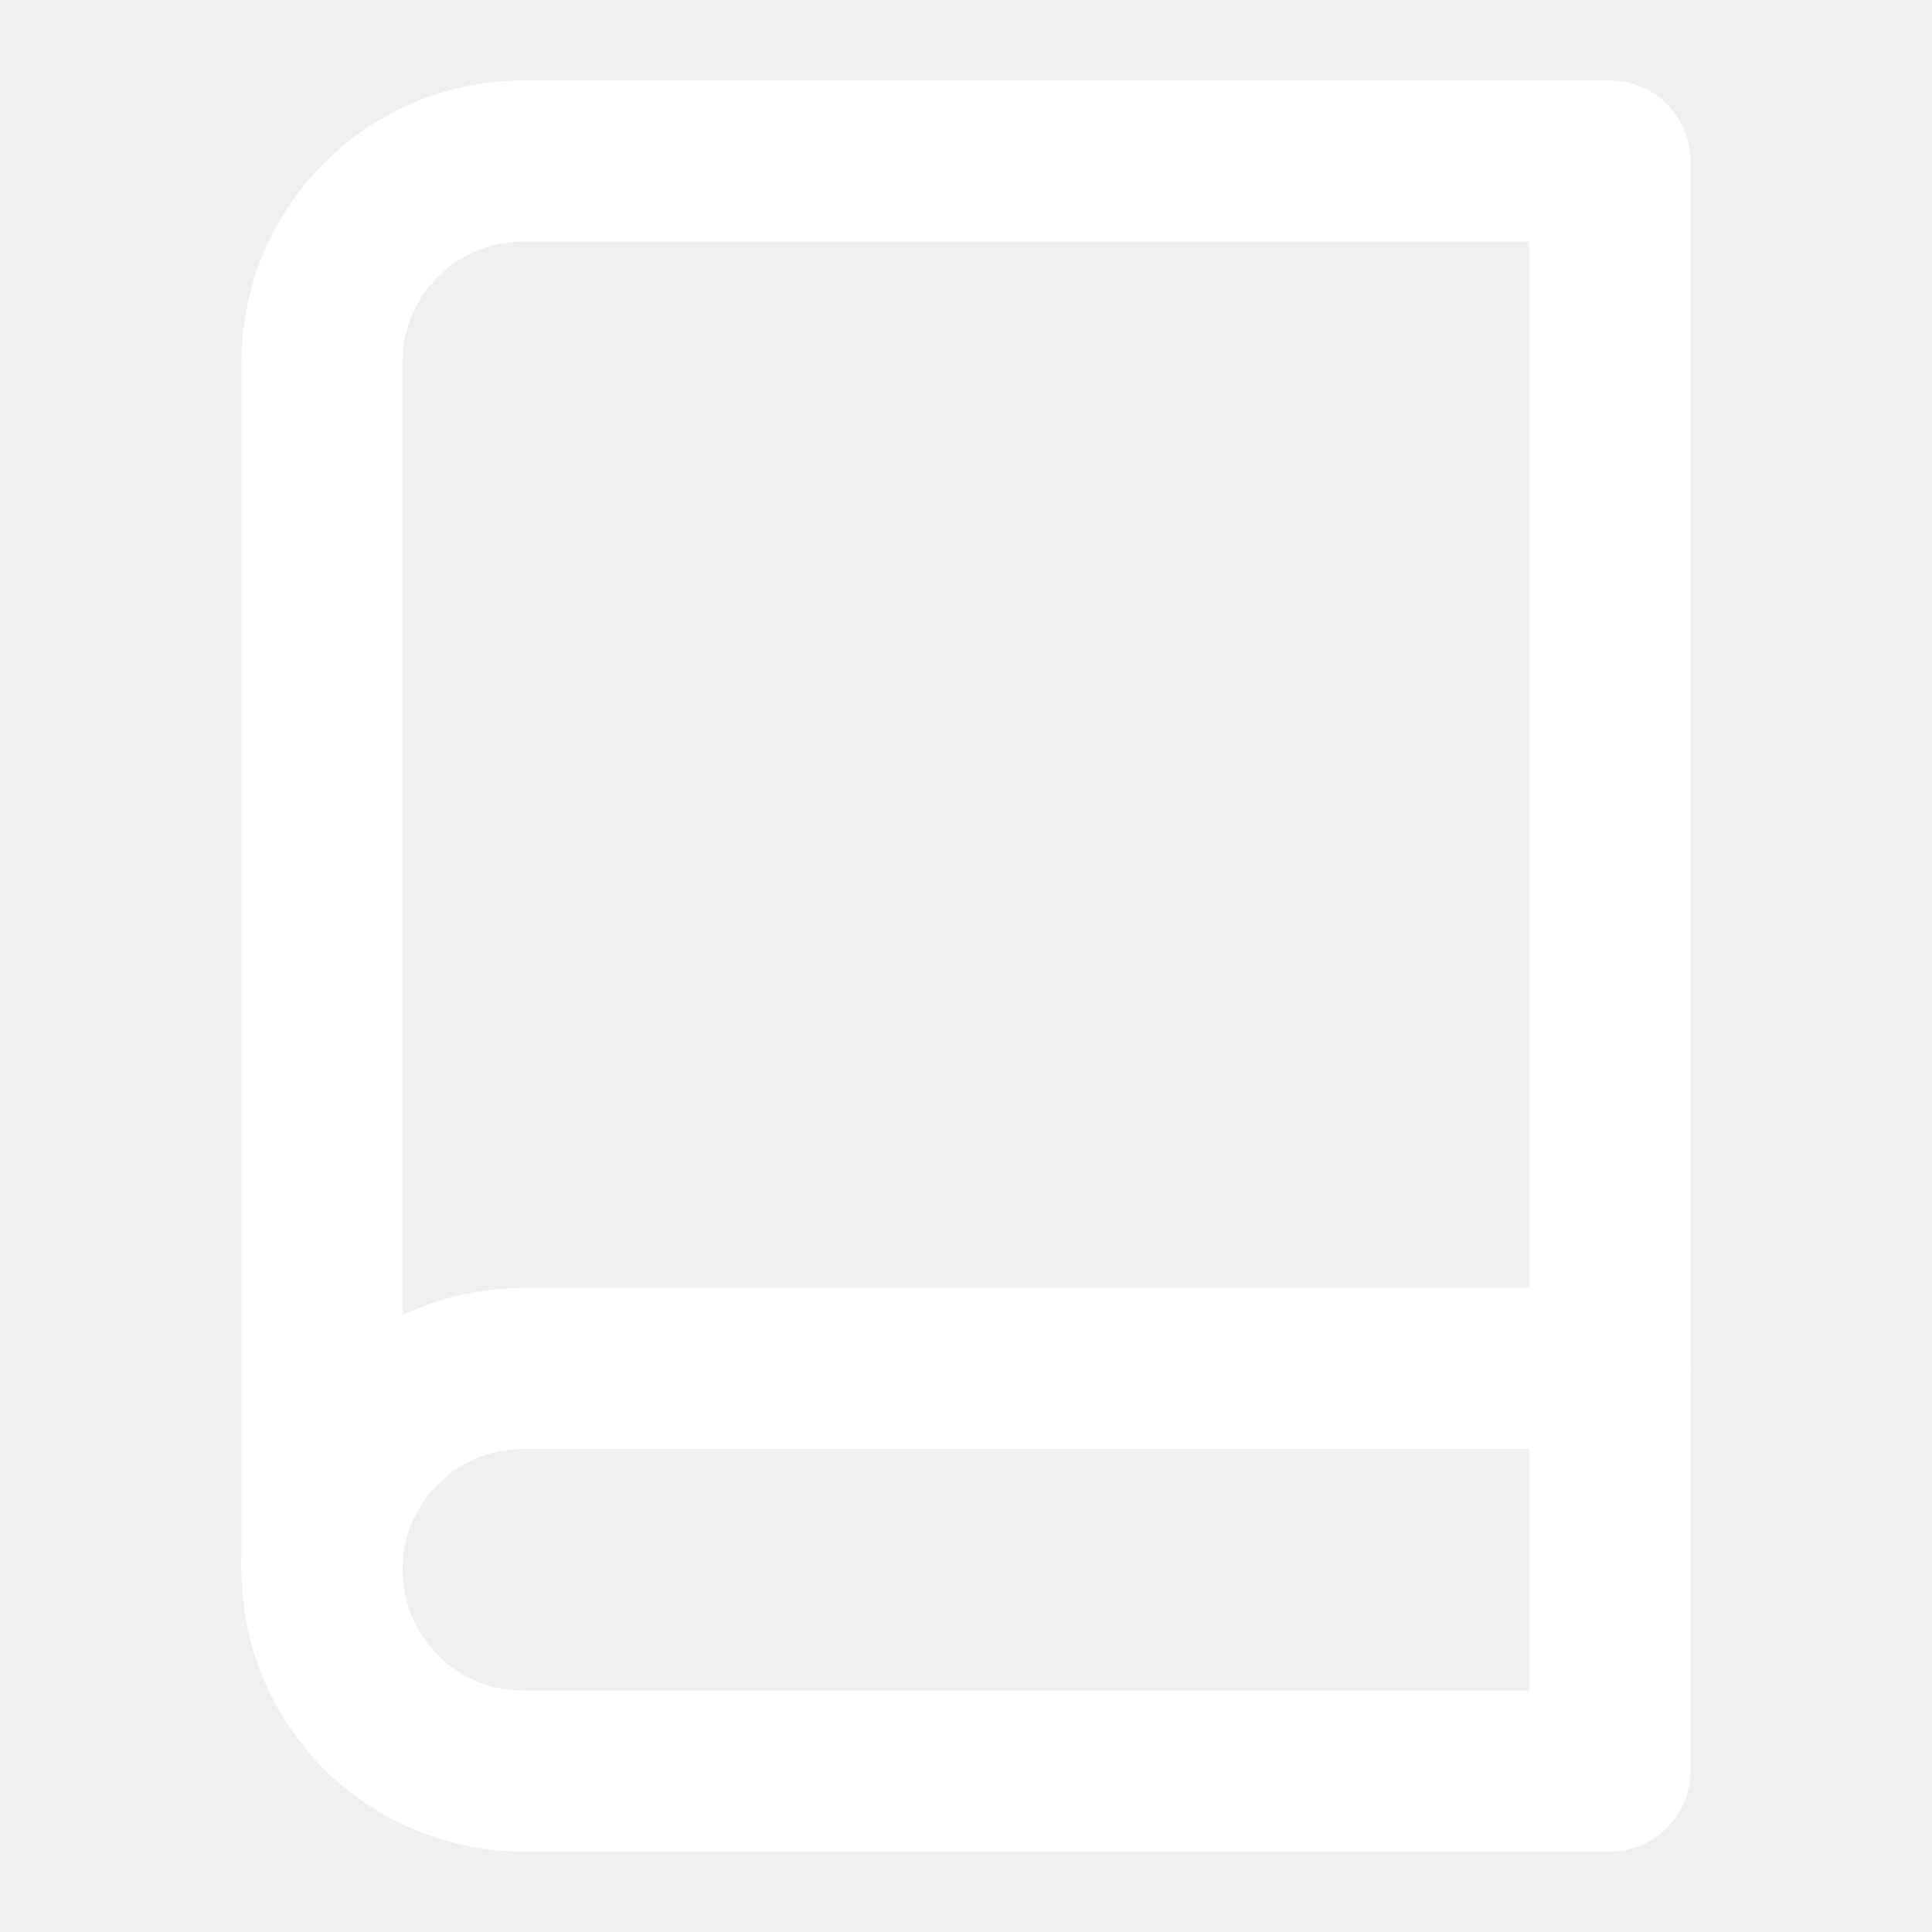
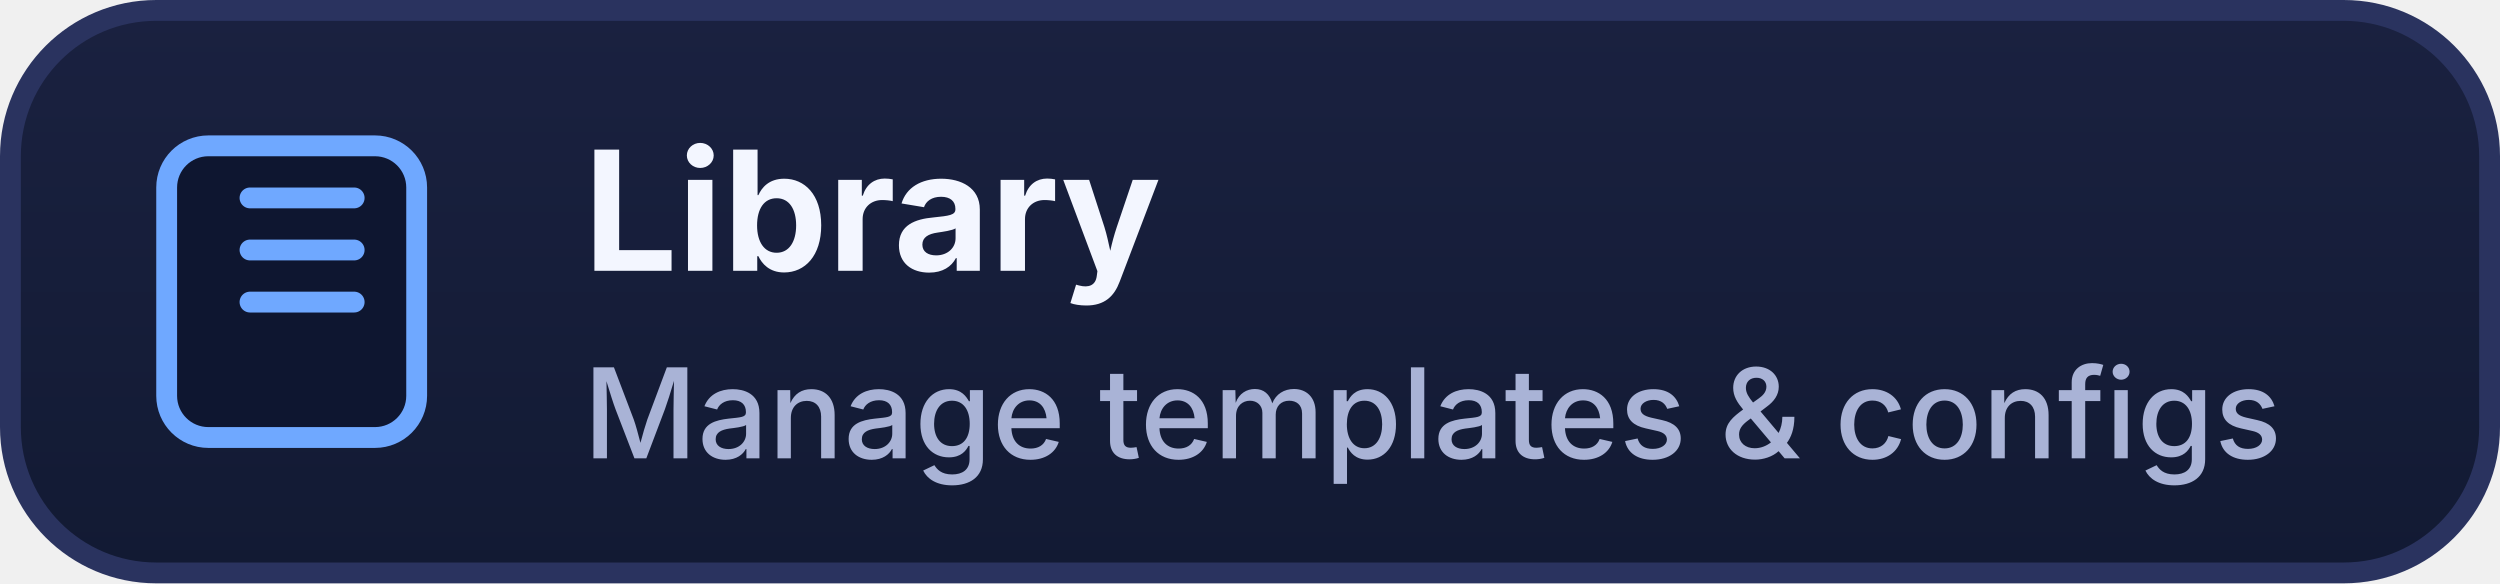
- <svg xmlns="http://www.w3.org/2000/svg" viewBox="0 0 24 24" fill="none" stroke="#ffffff" stroke-width="2" stroke-linecap="round" stroke-linejoin="round">
-   <path d="M4 19.5A2.5 2.5 0 0 1 6.5 17H20" />
-   <path d="M6.5 2H20v20H6.5A2.5 2.5 0 0 1 4 19.5v-15A2.5 2.5 0 0 1 6.5 2z" />
+ <svg xmlns="http://www.w3.org/2000/svg" width="240" height="56" viewBox="0 0 240 56">
+   <defs>
+     <linearGradient id="bg" x1="0" y1="0" x2="0" y2="1">
+       <stop offset="0" stop-color="#1A2140" />
+       <stop offset="1" stop-color="#121A33" />
+     </linearGradient>
+   </defs>
+   <rect x="1" y="1" width="238" height="54" rx="14" fill="url(#bg)" stroke="#2A335F" stroke-width="2" />
+   <rect x="16" y="14" width="24" height="28" rx="4" fill="#0E1630" stroke="#6FA8FF" stroke-width="2" />
+   <path d="M24 19h10M24 24h10M24 29h10" stroke="#6FA8FF" stroke-width="2" stroke-linecap="round" />
+   <text x="56" y="26" fill="#F3F6FF" font-family="Inter, Segoe UI, Arial" font-size="16" font-weight="700">
+     Library
+   </text>
+   <text x="56" y="44" fill="#A9B3D6" font-family="Inter, Segoe UI, Arial" font-size="12" font-weight="500">
+     Manage templates &amp; configs
+   </text>
</svg>
